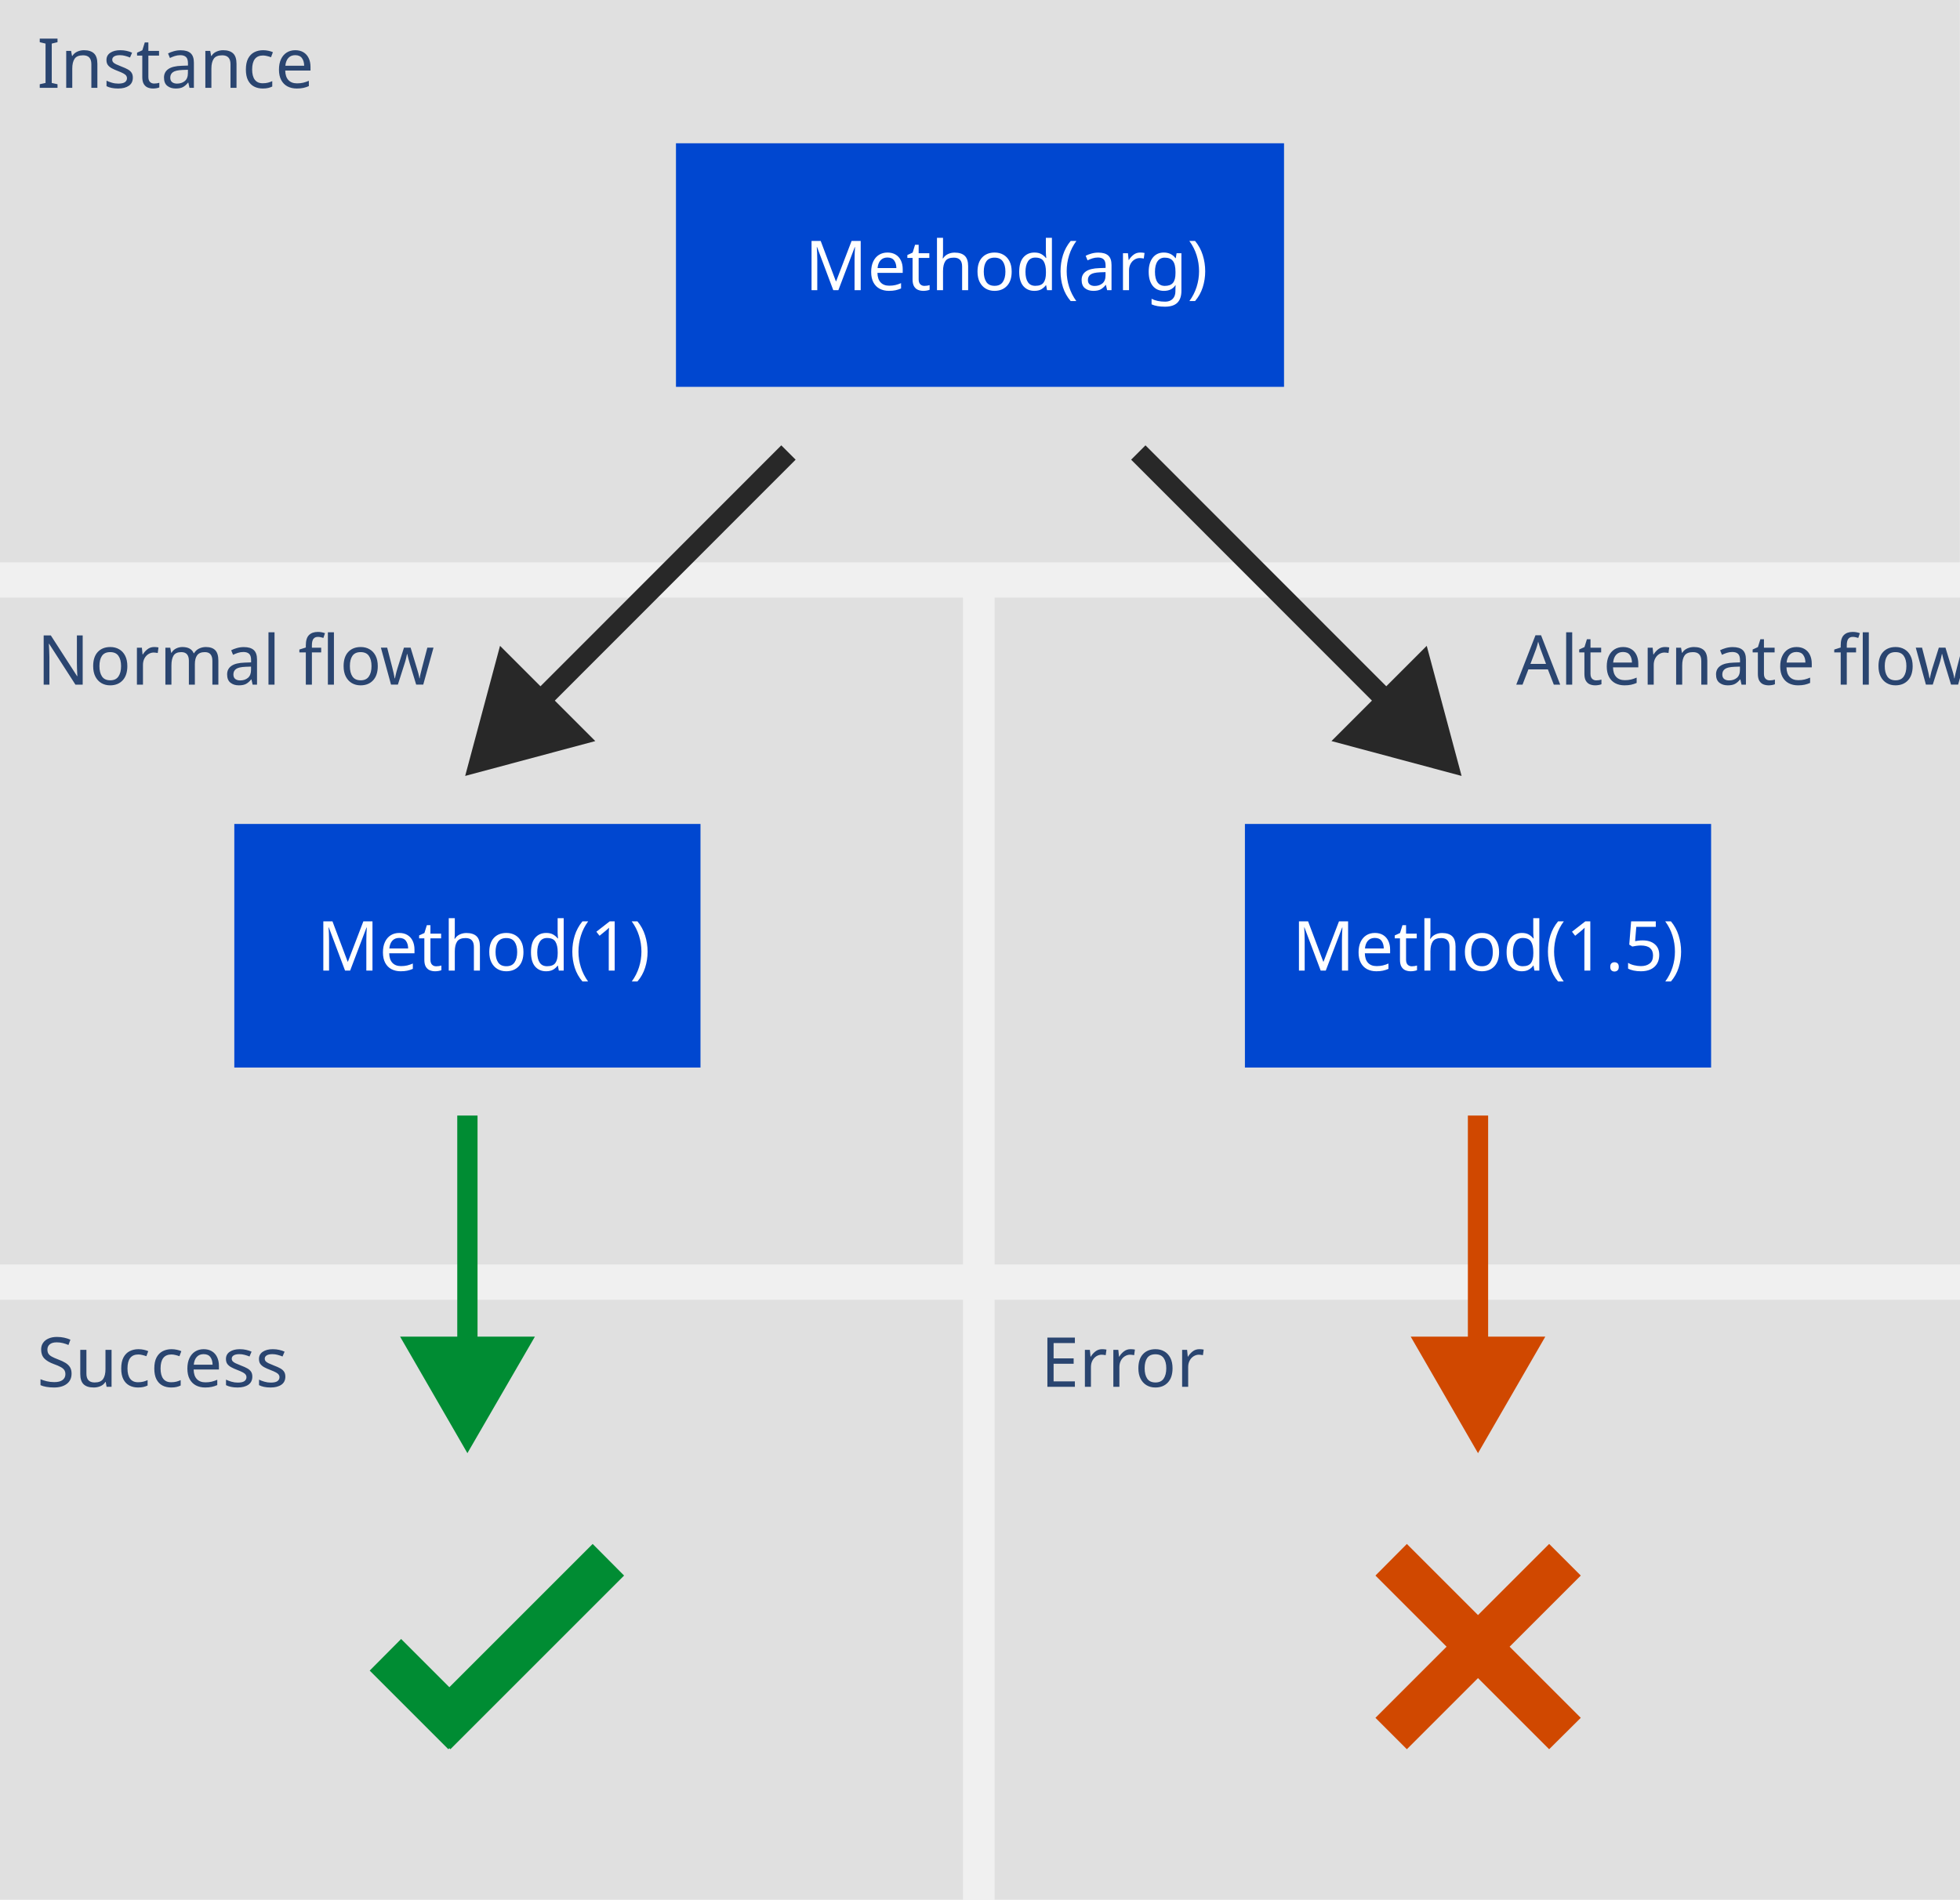
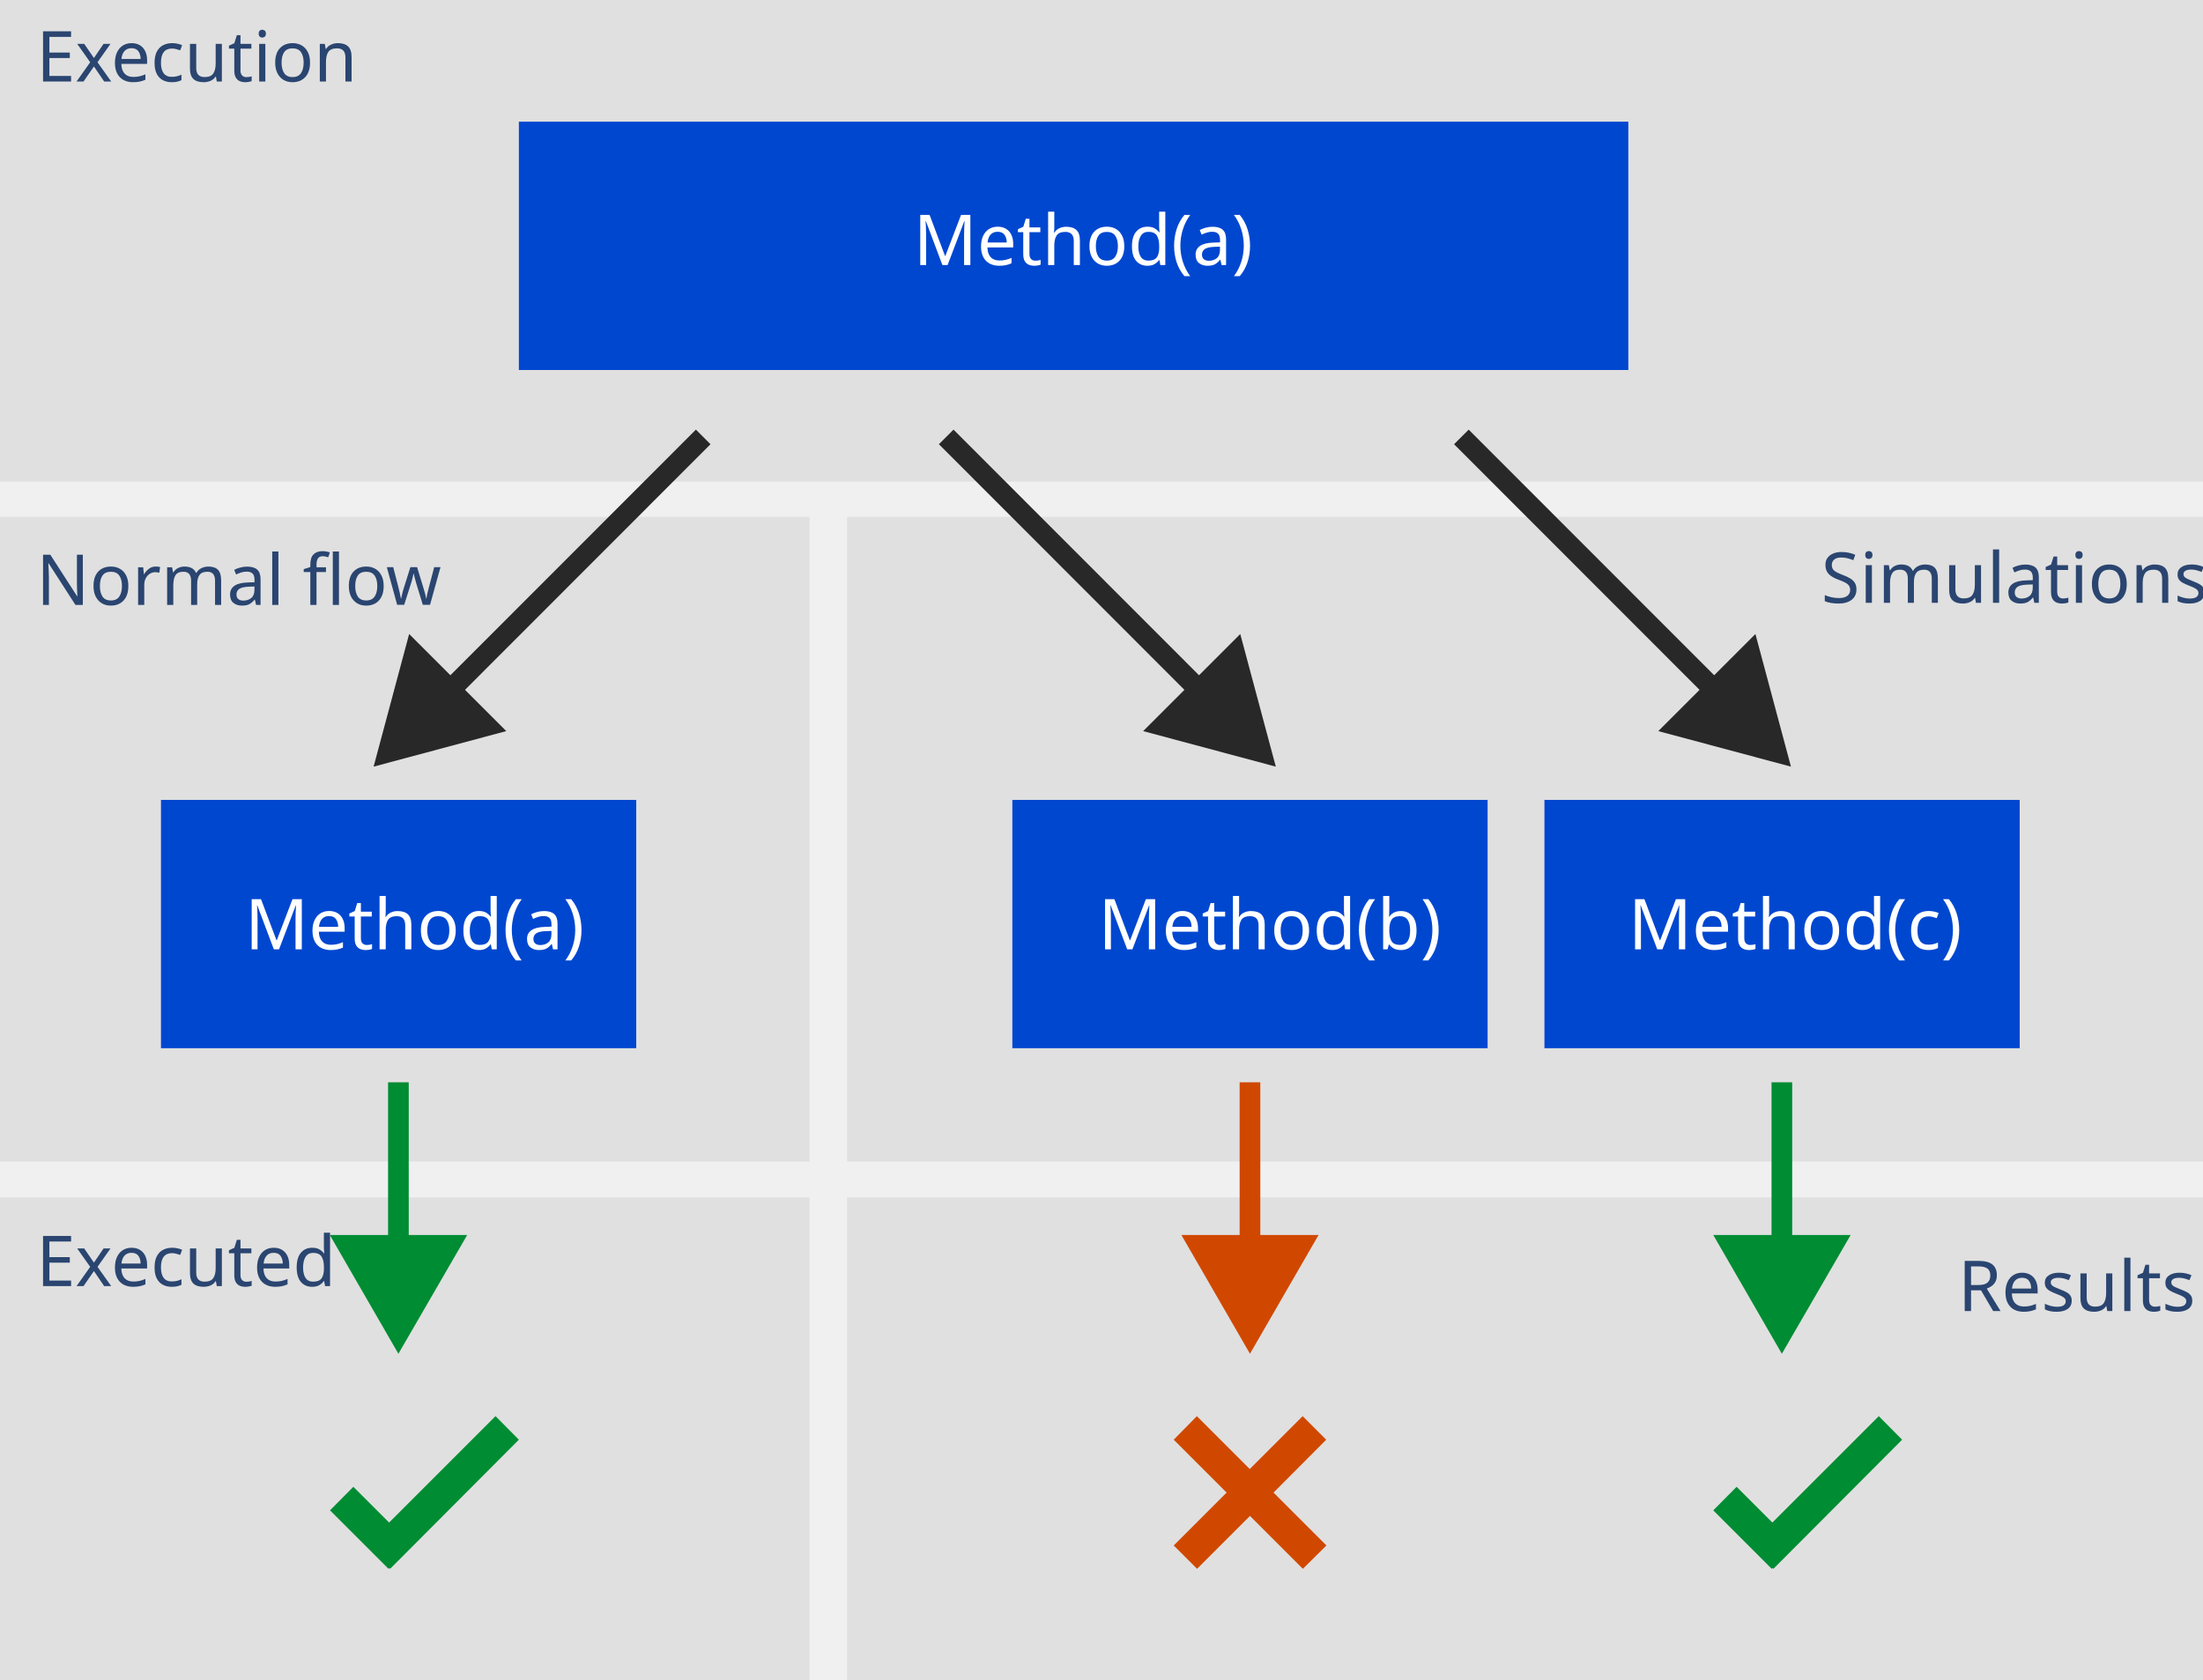
- <svg xmlns="http://www.w3.org/2000/svg" enable-background="new 0 0 967 937.4" viewBox="0 0 967 937.4">
-   <path d="m0 641.4h475.1v296h-475.1z" fill="#e0e0e0" />
-   <path d="m490.7 641.4h476.3v296h-476.3z" fill="#e0e0e0" />
-   <text fill="#2a4570" font-family="'Times-BoldItalic'" font-size="34" transform="translate(18.2507 684.3519)">Success</text>
-   <text fill="#2a4570" font-family="'Times-BoldItalic'" font-size="34" transform="translate(513.4533 684.3519)">Error</text>
-   <path d="m0 0h966.9v277.5h-966.9z" fill="#e0e0e0" />
-   <path d="m0 294.9h475.1v329.1h-475.1z" fill="#e0e0e0" />
-   <path d="m490.7 294.9h476.3v329.1h-476.3z" fill="#e0e0e0" />
-   <path d="m333.5 70.7h300v120.2h-300z" fill="#0047d0" />
-   <path d="m249.9 362.5 139.1-139.2" fill="none" stroke="#282828" stroke-miterlimit="10" stroke-width="10" />
-   <path d="m229.5 382.9 64.2-17.2-47-47z" fill="#282828" />
-   <path d="m700.7 362.5-139.1-139.2" fill="none" stroke="#282828" stroke-miterlimit="10" stroke-width="10" />
-   <path d="m721.1 382.9-17.2-64.2-47 47z" fill="#282828" />
-   <path d="m115.6 406.6h230v120.2h-230z" fill="#0047d0" />
-   <path d="m614.2 406.6h230v120.2h-230z" fill="#0047d0" />
-   <path d="m729.2 688.3v-137.8" fill="#d04800" stroke="#d04800" stroke-miterlimit="10" stroke-width="10" />
-   <path d="m729.2 717.1 33.2-57.5h-66.4z" fill="#d04800" />
-   <path d="m230.6 688.3v-137.8" fill="none" stroke="#008c33" stroke-miterlimit="10" stroke-width="10" />
-   <path d="m230.6 717.1 33.3-57.5h-66.5z" fill="#008c33" />
-   <g font-size="34">
-     <text fill="#2a4570" font-family="'Times-BoldItalic'" transform="translate(18.2507 43.3379)">Instance</text>
-     <text fill="#2a4570" font-family="'Times-BoldItalic'" transform="translate(18.2507 337.8532)">Normal flow</text>
-     <text fill="#2a4570" font-family="'Times-BoldItalic'" transform="translate(748.0719 337.8534)">Alternate flow</text>
-     <text fill="#fff" font-family="'ArialMT'" transform="translate(397.0947 143.1881)">Method(arg)</text>
-     <text fill="#fff" font-family="'ArialMT'" transform="translate(156.2196 478.9523)">Method(1)</text>
-     <text fill="#fff" font-family="'ArialMT'" transform="translate(637.5625 478.9521)">Method(1.5)</text>
+ <svg xmlns="http://www.w3.org/2000/svg" enable-background="new 0 0 1066.1 813.2" viewBox="0 0 1066.1 813.2">
+   <path d="m-.7 579.6h392.5v233.6h-392.5z" fill="#e0e0e0" />
+   <path d="m409.9 579.6h656.3v233.6h-656.3z" fill="#e0e0e0" />
+   <text fill="#2a4570" font-family="'Times-BoldItalic'" font-size="34" transform="translate(17.5358 622.5486)">Executed</text>
+   <text fill="#2a4570" font-family="'Times-BoldItalic'" font-size="34" transform="translate(947.4904 634.6331)">Results</text>
+   <g fill="#e0e0e0">
+     <path d="m-.7 0h1066.9v233.1h-1066.9z" />
+     <path d="m-.7 250.2h392.5v312h-392.5z" />
+     <path d="m409.9 250.2h656.3v312h-656.3z" />
  </g>
-   <path d="m779.9 777.5-15.6-15.6-35.1 35.1-35.1-35.1-15.5 15.6 35.1 35.1-35.1 35.1 15.5 15.5 35.1-35.1 35.1 35.1 15.6-15.5-35.1-35.1z" fill="#d04800" />
-   <path d="m307.9 777.5-15.5-15.6-70.7 70.7-23.8-23.8-15.5 15.6 38.8 38.8.5-.5.5.5z" fill="#008c33" />
+   <path d="m251.1 58.9h536.9v120.2h-536.9z" fill="#0047d0" />
+   <path d="m201.2 350.7 139.1-139.2" fill="none" stroke="#282828" stroke-miterlimit="10" stroke-width="10" />
+   <path d="m180.8 371.1 64.2-17.2-47-47z" fill="#282828" />
+   <path d="m597 350.7-139.1-139.2" fill="none" stroke="#282828" stroke-miterlimit="10" stroke-width="10" />
+   <path d="m617.4 371.1-17.2-64.2-47 47z" fill="#282828" />
+   <path d="m846.3 350.7-139.1-139.2" fill="none" stroke="#282828" stroke-miterlimit="10" stroke-width="10" />
+   <path d="m866.7 371.1-17.2-64.2-47 47z" fill="#282828" />
+   <path d="m77.9 387.2h230v120.2h-230z" fill="#0047d0" />
+   <path d="m489.9 387.2h230v120.2h-230z" fill="#0047d0" />
+   <path d="m604.9 626.5v-102.6" fill="#d04800" stroke="#d04800" stroke-miterlimit="10" stroke-width="10" />
+   <path d="m604.9 655.3 33.2-57.5h-66.4z" fill="#d04800" />
+   <path d="m192.8 626.5v-102.6" fill="none" stroke="#008c33" stroke-miterlimit="10" stroke-width="10" />
+   <path d="m192.8 655.3 33.3-57.5h-66.5z" fill="#008c33" />
+   <text fill="#2a4570" font-family="'Times-BoldItalic'" font-size="34" transform="translate(17.5358 39.4485)">Execution</text>
+   <text fill="#2a4570" font-family="'Times-BoldItalic'" font-size="34" transform="translate(17.5358 292.8086)">Normal flow</text>
+   <text fill="#2a4570" font-family="'Times-BoldItalic'" font-size="34" transform="translate(881.3334 291.8083)">Simulations</text>
+   <path d="m251.1 99.1h536.9v40.2h-536.9z" fill="none" />
+   <text fill="#fff" font-family="'ArialMT'" font-size="34" transform="translate(442.0414 128.2987)">Method(a)</text>
+   <text fill="#fff" font-family="'ArialMT'" font-size="34" transform="translate(118.5047 459.5367)">Method(a)</text>
+   <text fill="#fff" font-family="'ArialMT'" font-size="34" transform="translate(531.4729 459.5366)">Method(b)</text>
+   <path d="m641.8 696.9-11.4-11.4-25.6 25.6-25.6-25.6-11.2 11.4 25.6 25.6-25.6 25.6 11.3 11.3 25.6-25.6 25.6 25.6 11.4-11.3-25.6-25.6z" fill="#d04800" />
+   <path d="m251.1 696.9-11.3-11.4-51.5 51.5-17.3-17.3-11.3 11.4 28.3 28.3.4-.4.4.4z" fill="#008c33" />
+   <path d="m747.4 387.2h230v120.2h-230z" fill="#0047d0" />
+   <path d="m862.3 626.5v-102.6" fill="none" stroke="#008c33" stroke-miterlimit="10" stroke-width="10" />
+   <path d="m862.3 655.3 33.3-57.5h-66.5z" fill="#008c33" />
+   <text fill="#fff" font-family="'ArialMT'" font-size="34" transform="translate(787.9766 459.5367)">Method(c)</text>
+   <path d="m920.5 696.9-11.3-11.4-51.5 51.5-17.3-17.3-11.3 11.4 28.3 28.3.4-.4.4.4z" fill="#008c33" />
</svg>
